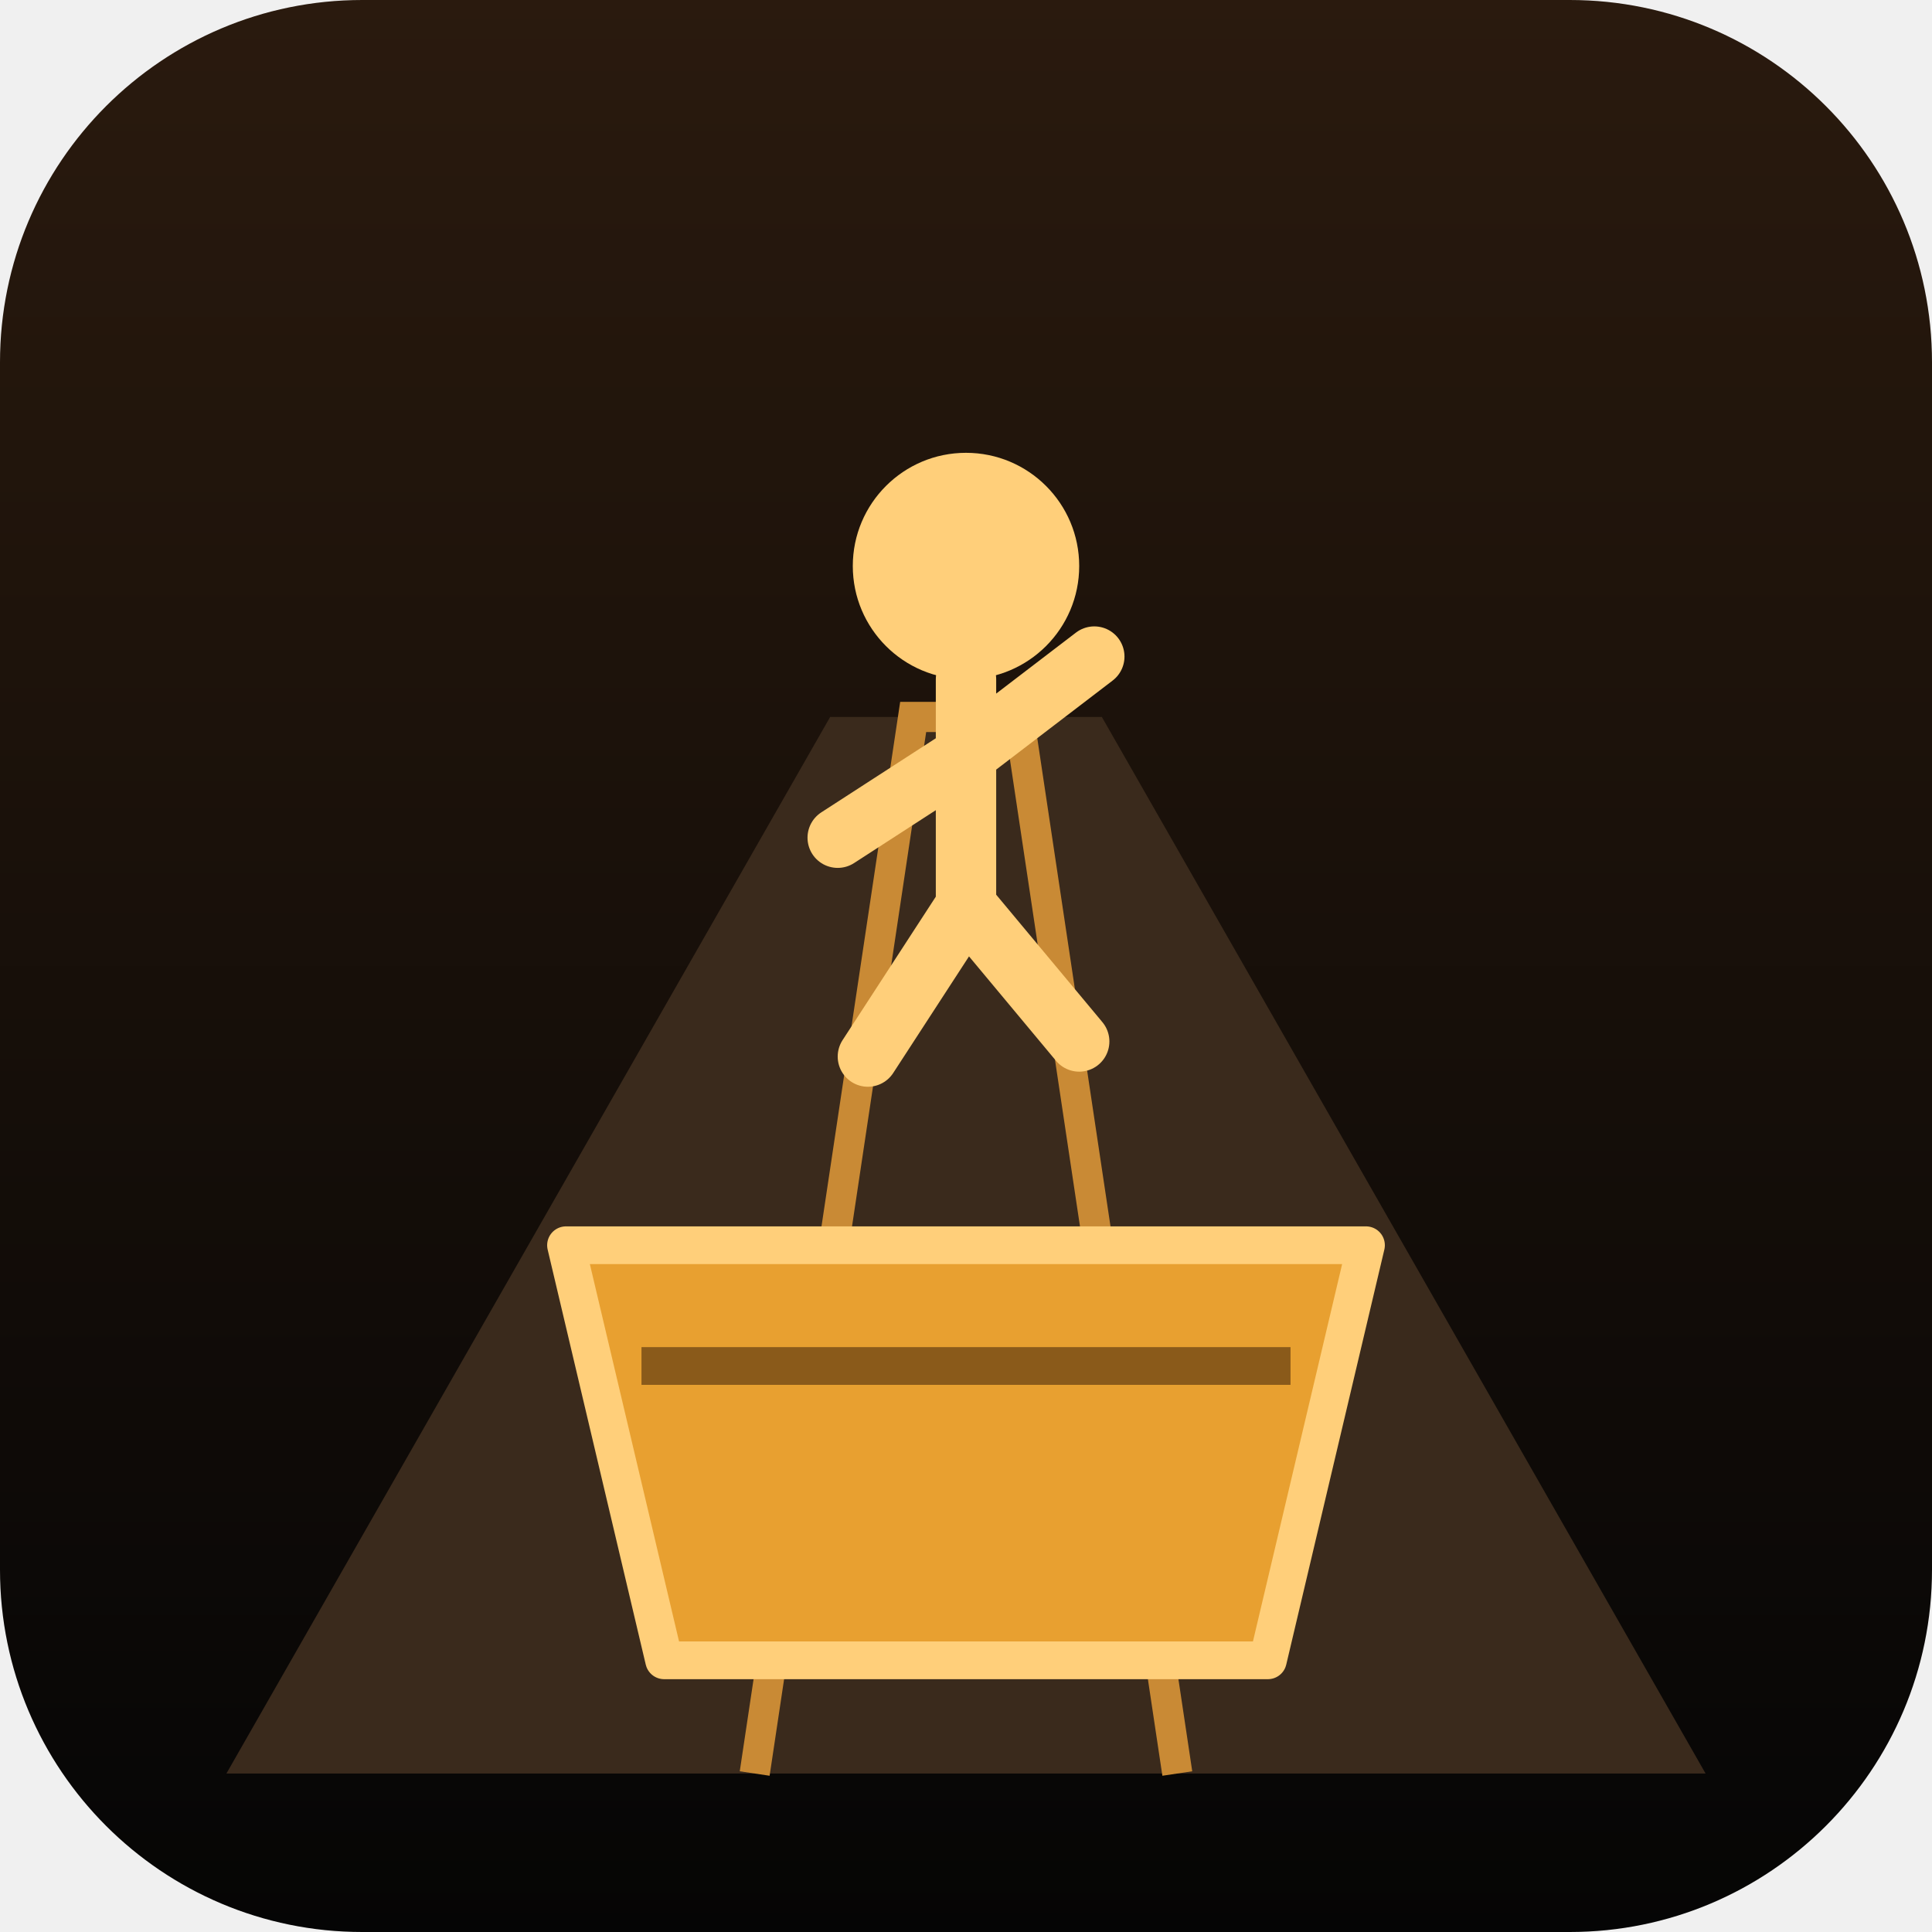
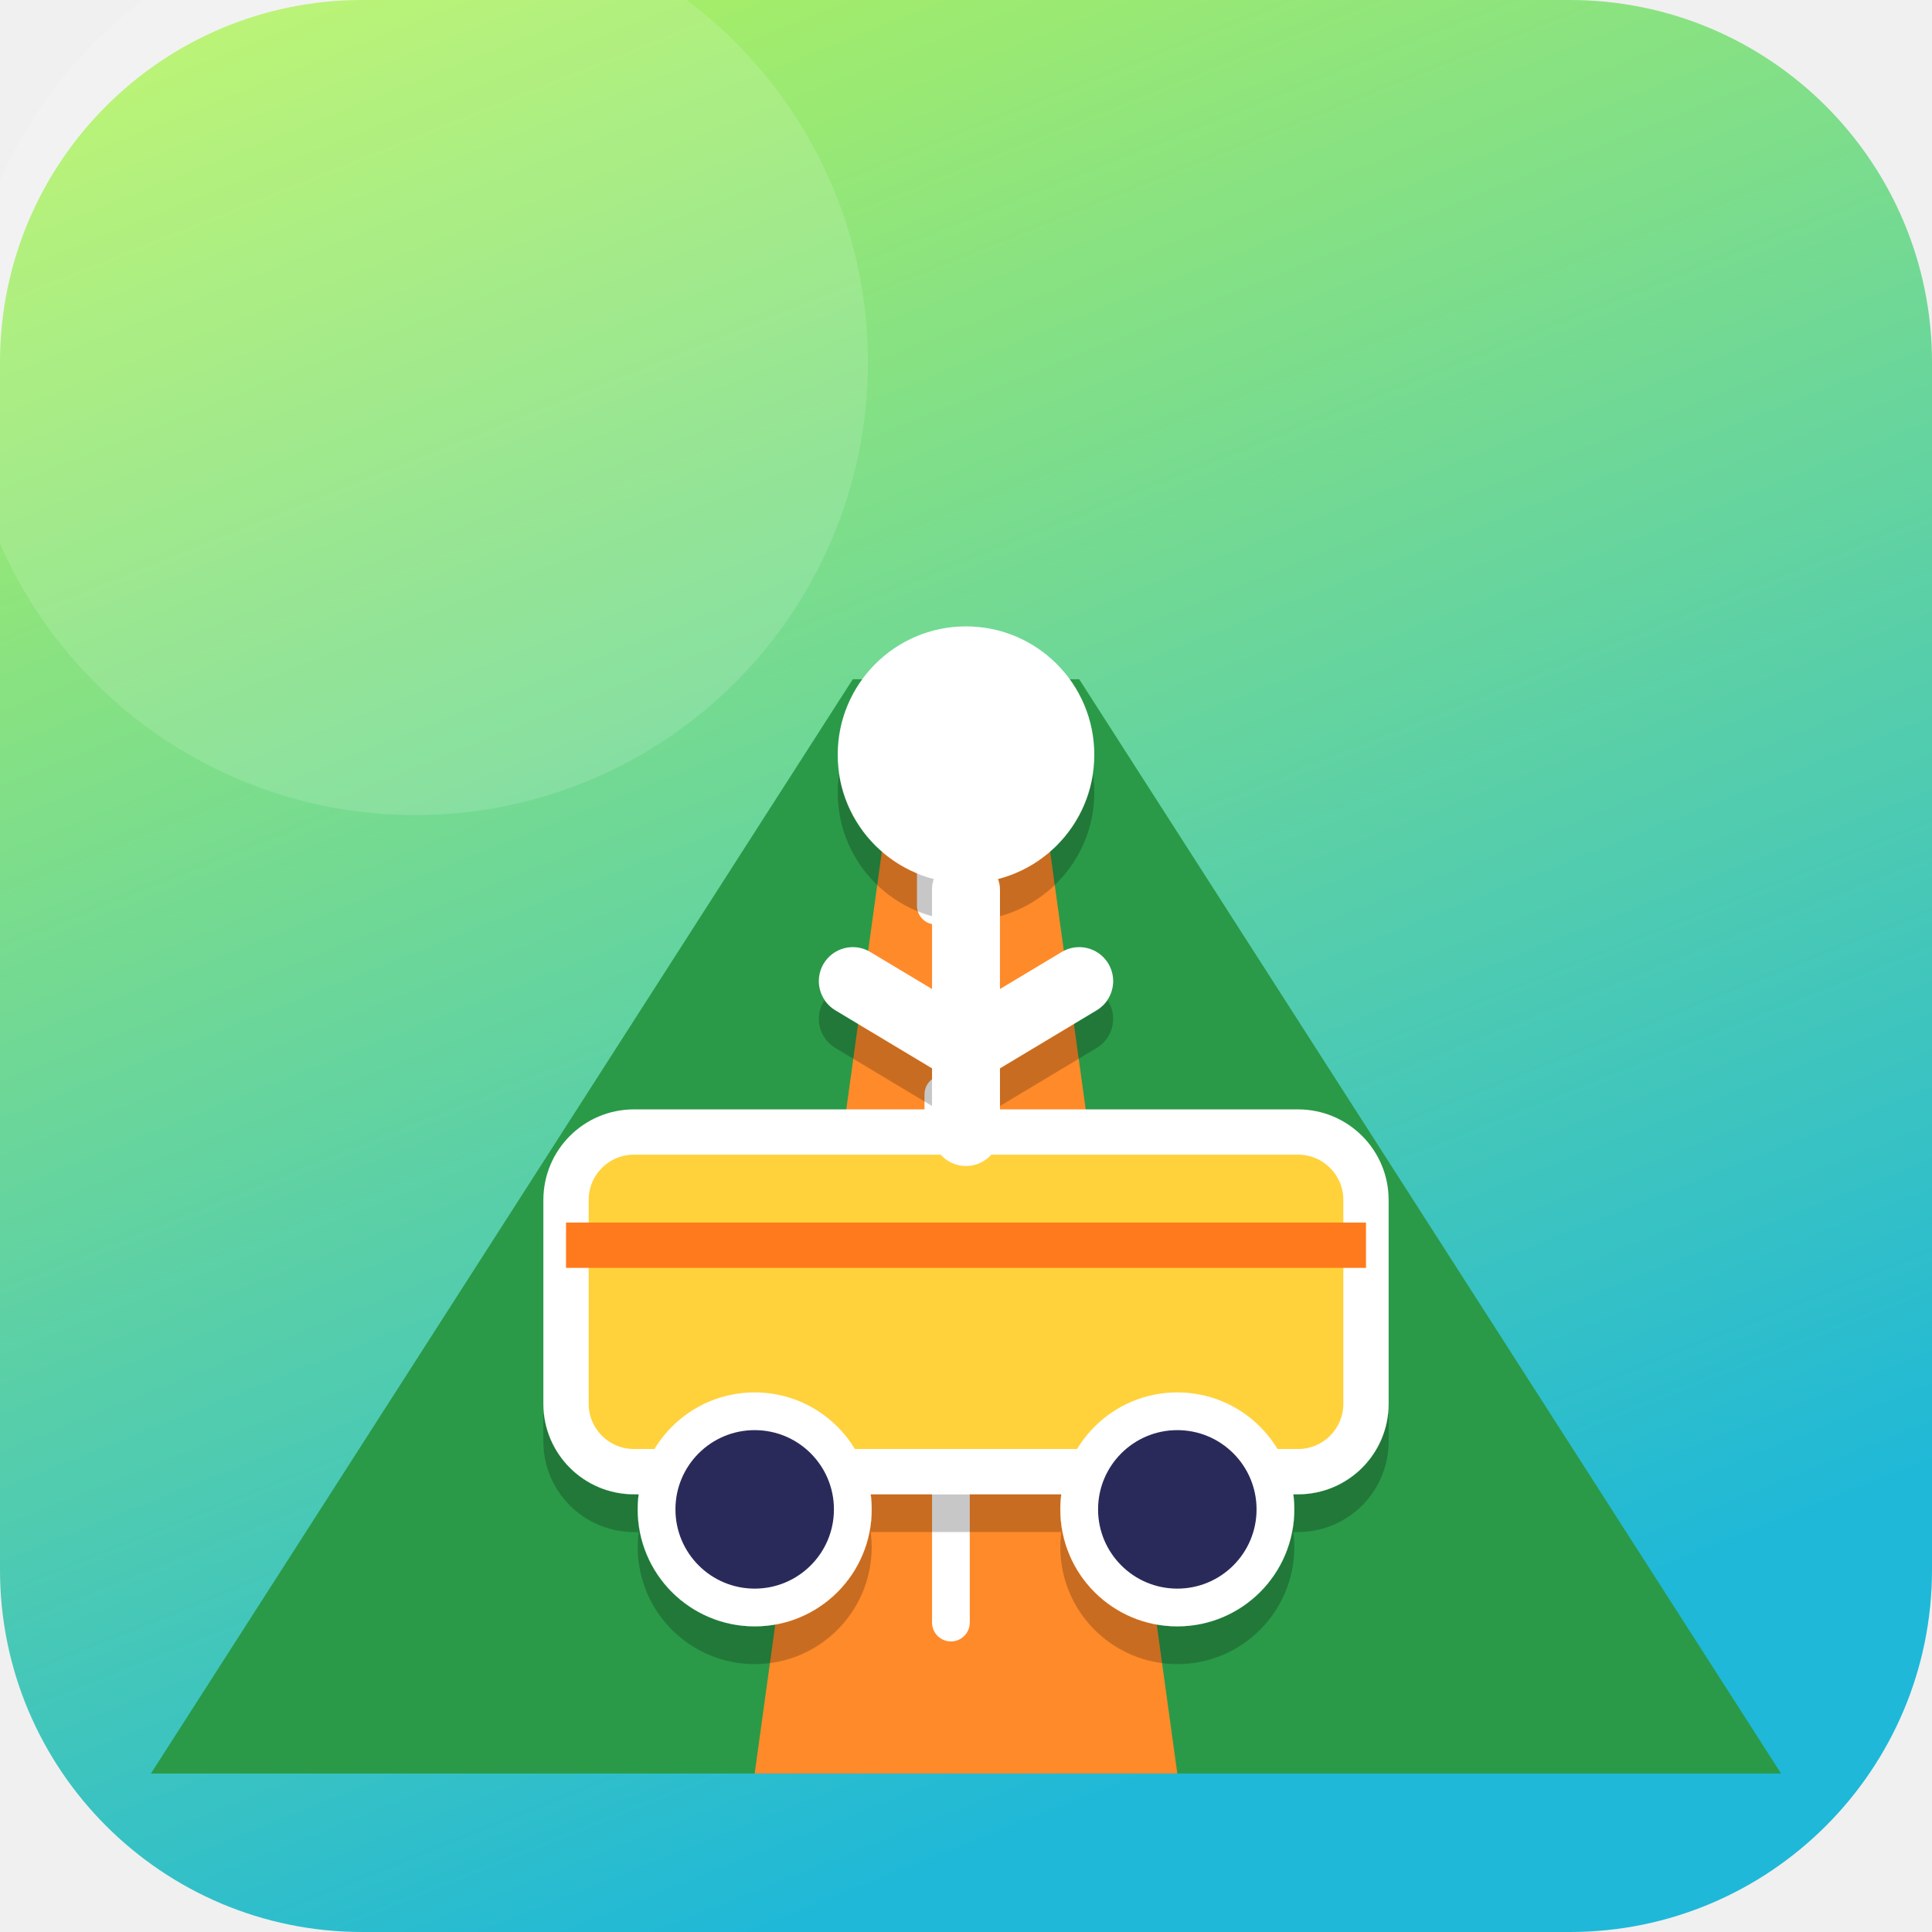
<svg xmlns="http://www.w3.org/2000/svg" viewBox="0 0 512 512">
  <defs>
-     <linearGradient id="s" x1="0" y1="0" x2="0" y2="1">
-       <stop offset="0" stop-color="#2a1a0e" />
-       <stop offset="1" stop-color="#050505" />
+     <linearGradient id="bg" x1="0" y1="0" x2="0.4" y2="1">
+       <stop offset="0" stop-color="#b8f55a" />
+       <stop offset="1" stop-color="#1fb8d8" />
    </linearGradient>
+     <filter id="sh" x="-20%" y="-20%" width="140%" height="140%">
+       <feDropShadow dx="0" dy="10" stdDeviation="0" flood-color="#000" flood-opacity=".22" />
+     </filter>
  </defs>
-   <rect width="512" height="512" rx="96" fill="url(#s)" />
-   <path d="M60 470L220 190h72l160 280z" fill="#3a2a1c" />
-   <path d="M200 470l42-280h28l42 280" fill="none" stroke="#c98a35" stroke-width="8" />
-   <path d="M150 330h212l-26 110H176z" fill="#e8a030" stroke="#ffcf7a" stroke-width="10" stroke-linejoin="round" />
-   <path d="M170 362h172" stroke="#8a5a1a" stroke-width="10" />
-   <circle cx="256" cy="150" r="30" fill="#ffcf7a" />
-   <path d="M256 180v60M256 200l-34 22M256 200l34-26M256 240l-26 40M256 240l30 36" stroke="#ffcf7a" stroke-width="16" stroke-linecap="round" fill="none" />
+   <rect width="512" height="512" rx="96" fill="url(#bg)" />
+   <circle cx="110" cy="96" r="120" fill="#fff" opacity=".14" />
+   <path d="M40 470L226 180h60l186 290z" fill="#2a9a48" />
+   <path d="M200 470l40-290h32l40 290" fill="#ff8a2a" />
+   <path d="M248 210v30M250 290v40M252 380v50" stroke="#fff" stroke-width="10" stroke-linecap="round" />
+   <g filter="url(#sh)">
+     <rect x="150" y="300" width="212" height="90" rx="18" fill="#ffd23a" stroke="#fff" stroke-width="12" />
+     <path d="M150 330h212" stroke="#ff7a1a" stroke-width="12" />
+     <circle cx="200" cy="400" r="26" fill="#2a2a5a" stroke="#fff" stroke-width="10" />
+     <circle cx="312" cy="400" r="26" fill="#2a2a5a" stroke="#fff" stroke-width="10" />
+     <circle cx="256" cy="200" r="34" fill="#fff" />
+     <path d="M256 236v64M226 260l30 18 30-18" stroke="#fff" stroke-width="18" stroke-linecap="round" fill="none" />
+   </g>
</svg>
